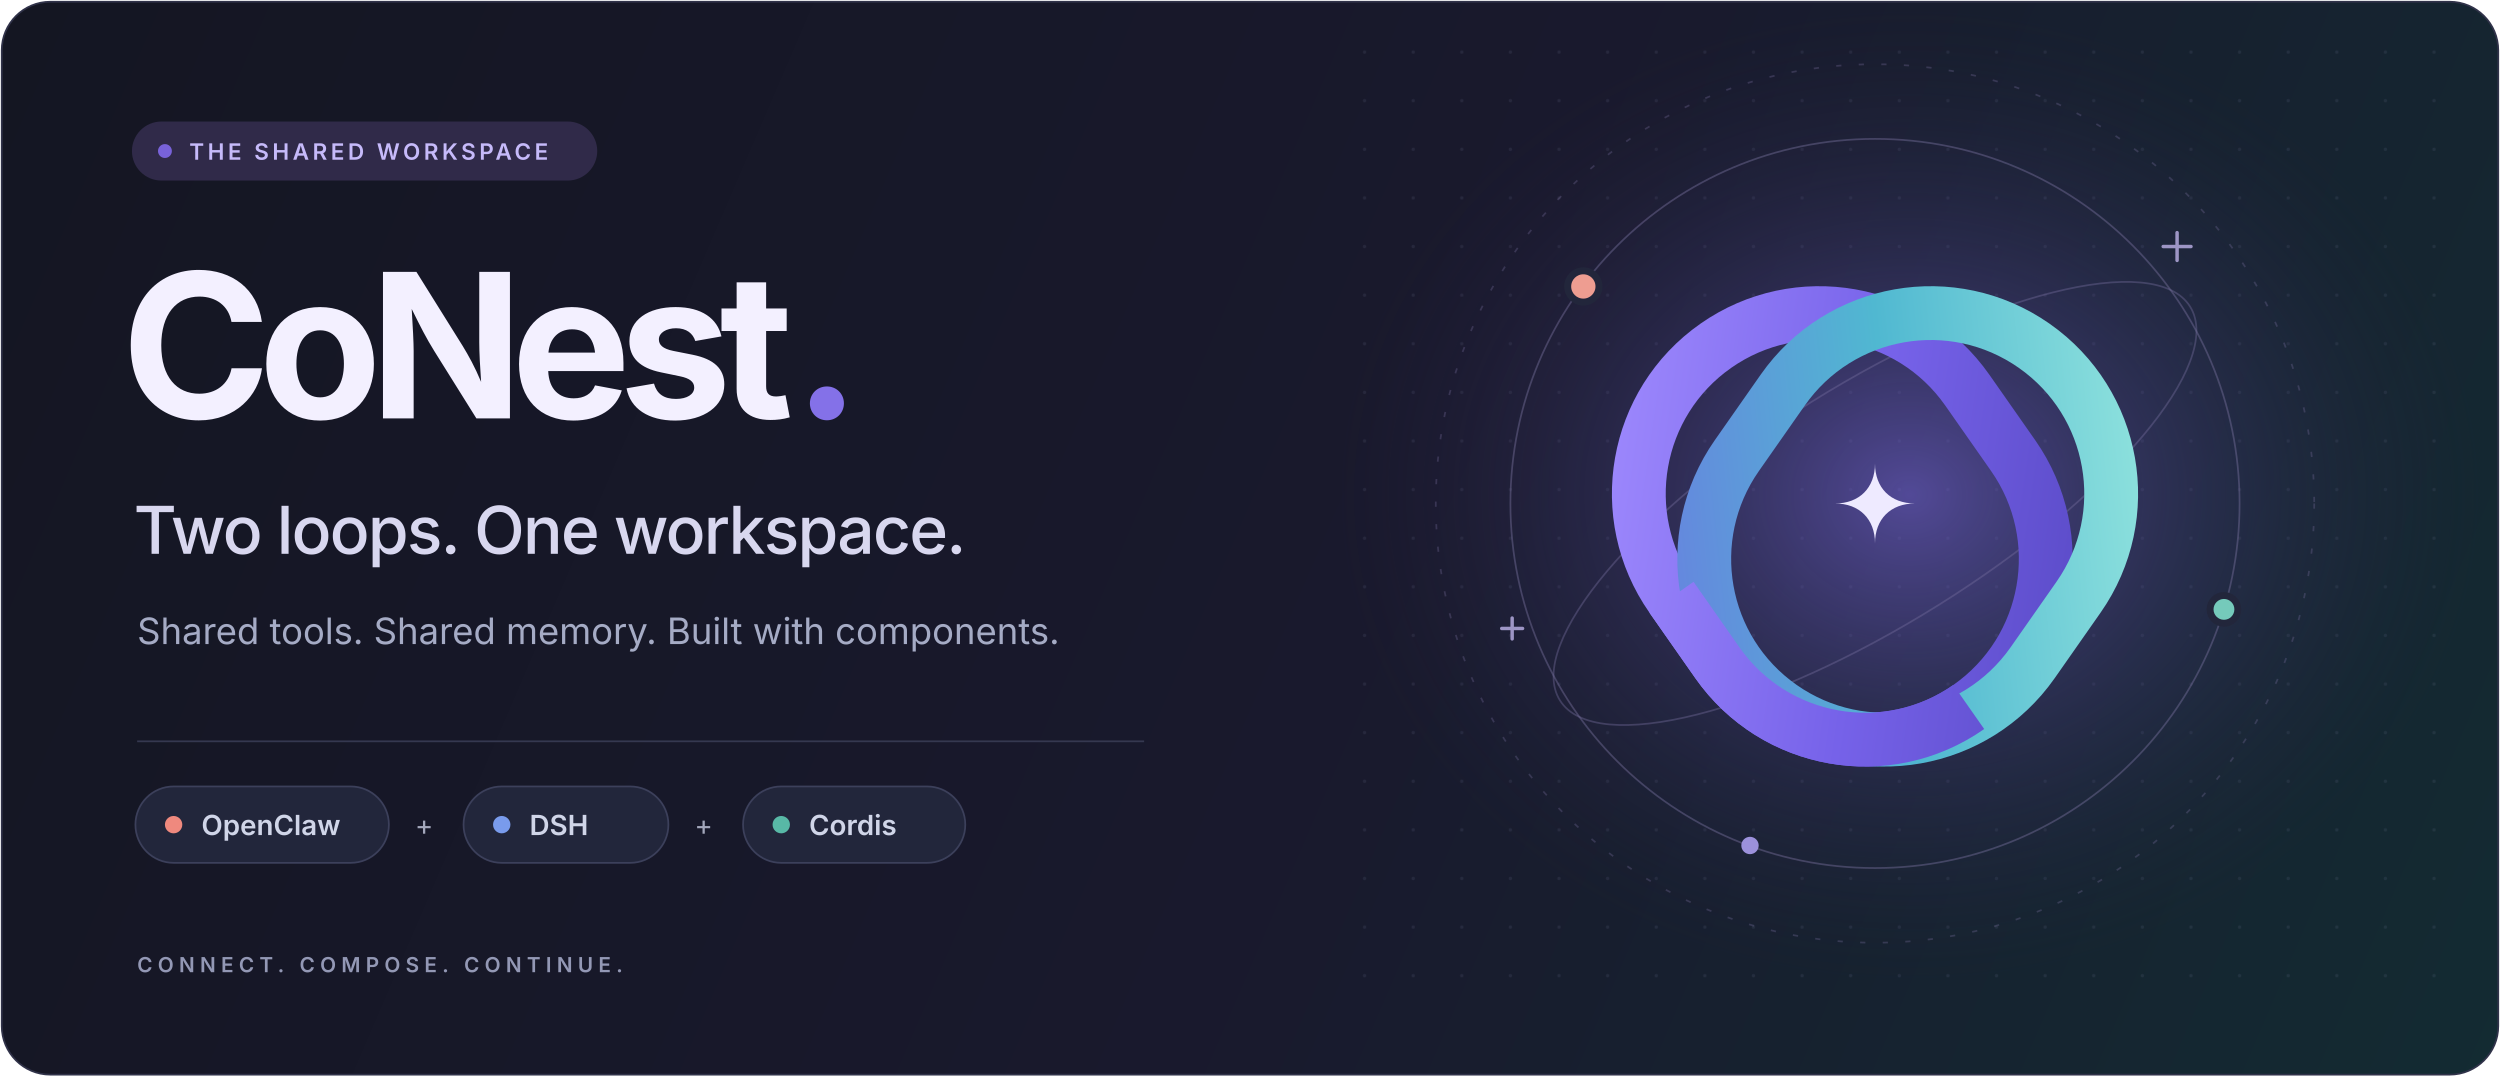
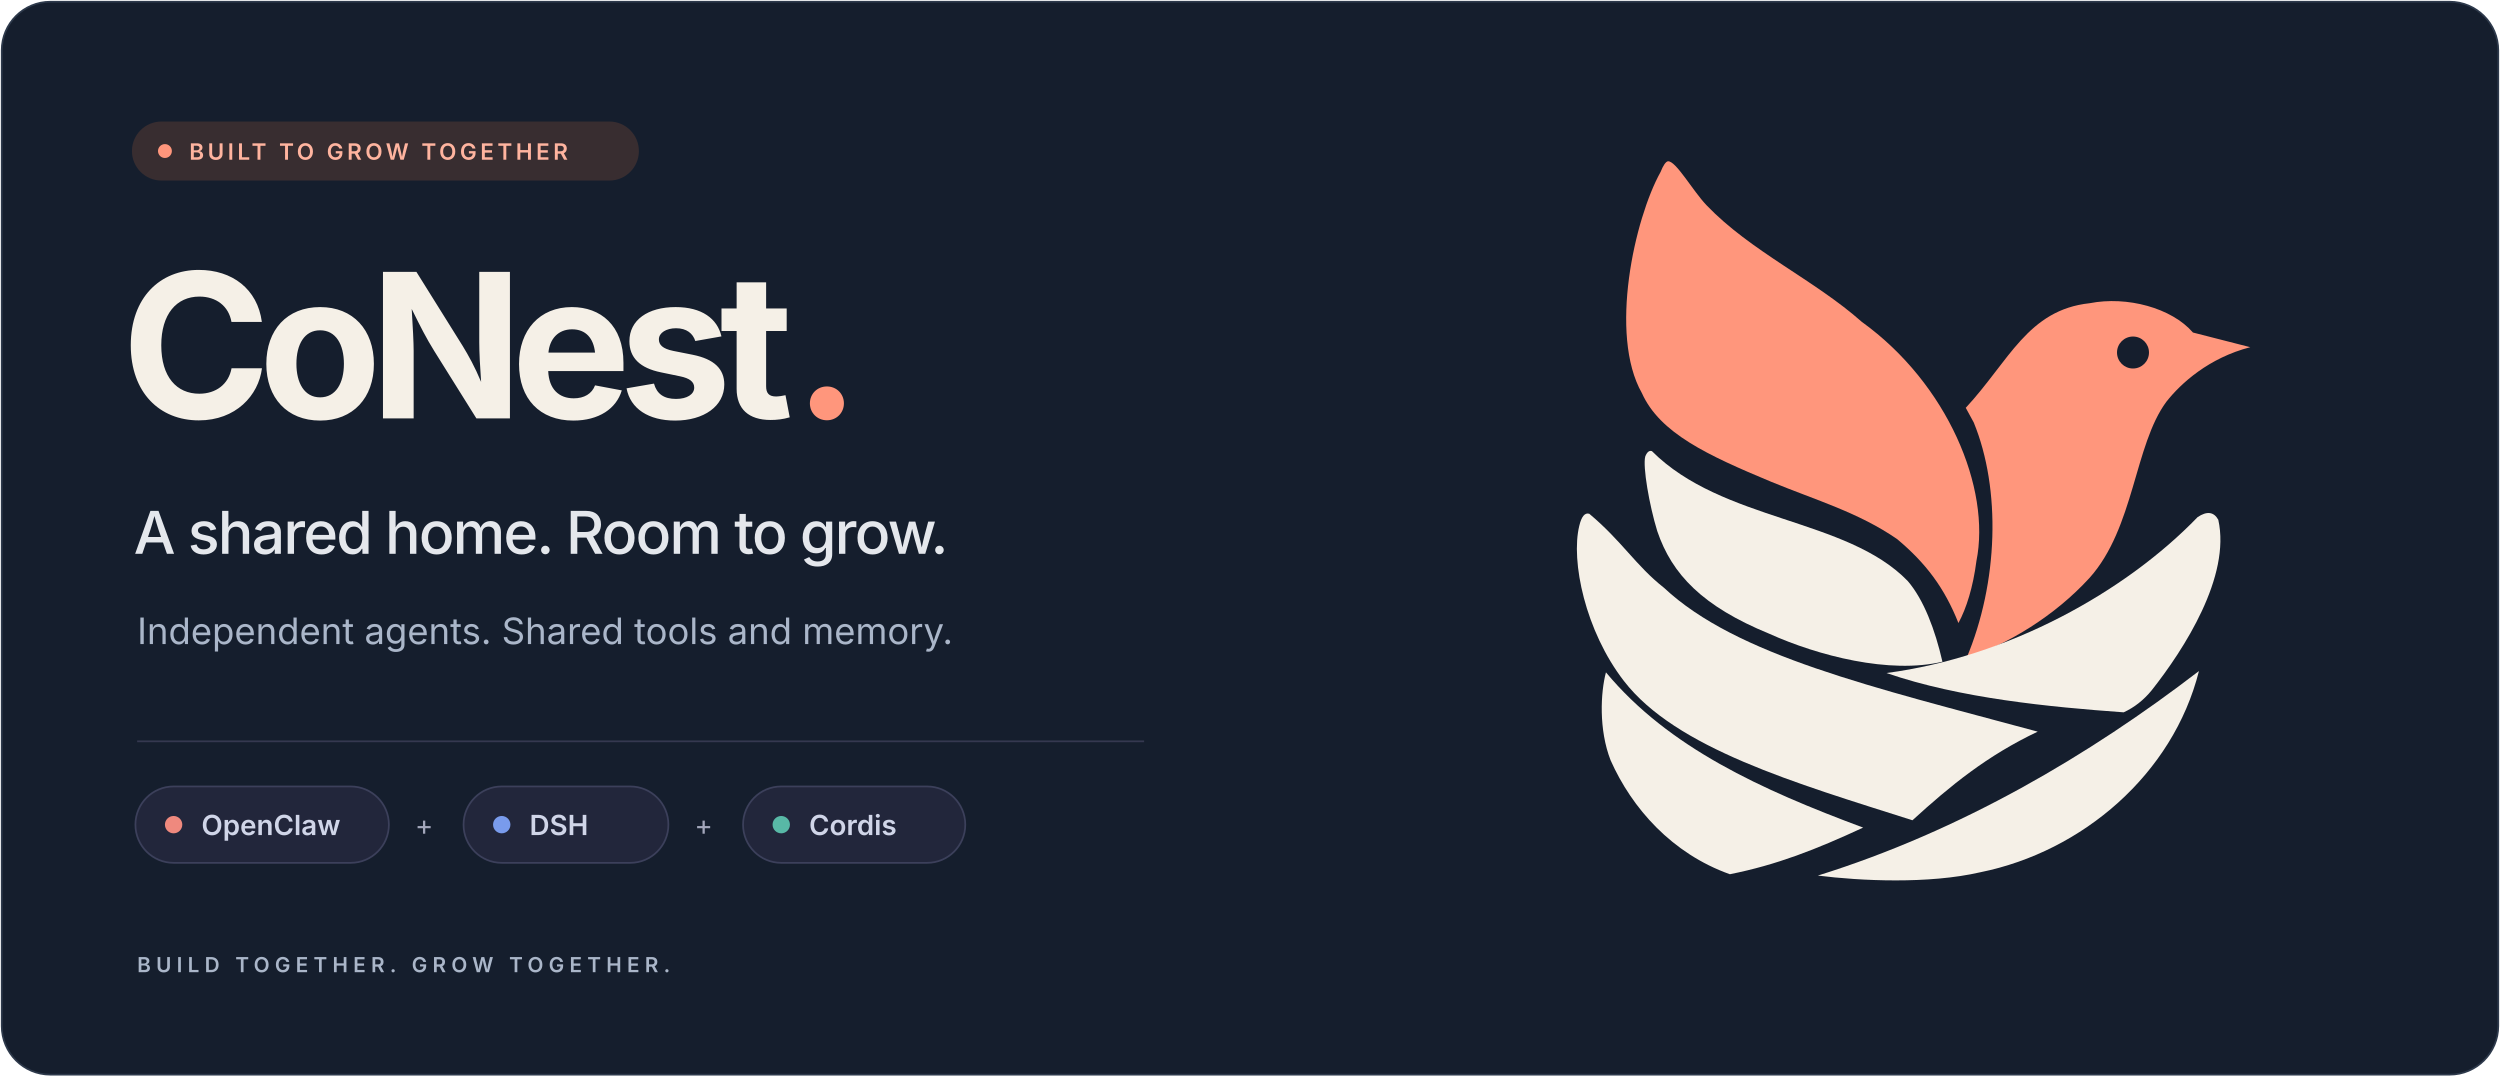
<svg xmlns="http://www.w3.org/2000/svg" width="1440" height="620" viewBox="0 0 1440 620" fill="none" role="img" aria-labelledby="title desc">
-   <defs>
-     <linearGradient id="background" x2="1440" y2="620" gradientUnits="userSpaceOnUse">
-       <stop stop-color="#141622" />
-       <stop offset=".55" stop-color="#19192d" />
-       <stop offset="1" stop-color="#132b32" />
-     </linearGradient>
-     <radialGradient id="halo">
-       <stop stop-color="#7260cf" stop-opacity=".65" />
-       <stop offset="1" stop-color="#29243f" stop-opacity="0" />
-     </radialGradient>
-     <linearGradient id="loop-a" x1="-130" y1="-120" x2="125" y2="120" gradientUnits="userSpaceOnUse">
-       <stop stop-color="#a18cff" />
-       <stop offset=".5" stop-color="#7662e9" />
-       <stop offset="1" stop-color="#5244bd" />
-     </linearGradient>
-     <linearGradient id="loop-b" x1="140" y1="-100" x2="-100" y2="110" gradientUnits="userSpaceOnUse">
-       <stop stop-color="#93e5de" />
-       <stop offset=".5" stop-color="#50b8d1" />
-       <stop offset="1" stop-color="#697de1" />
-     </linearGradient>
-     <pattern id="dots" width="28" height="28" patternUnits="userSpaceOnUse">
-       <circle cx="2" cy="2" r="1" fill="#7a80a5" opacity=".13" />
-     </pattern>
-   </defs>
-   <rect x="1" y="1" width="1438" height="618" rx="28" fill="url(#background)" stroke="#303249" />
-   <rect x="760" y="24" width="656" height="548" fill="url(#dots)" />
-   <ellipse cx="1100" cy="285" rx="330" ry="280" fill="url(#halo)" />
+   <rect x="1" y="1" width="1438" height="618" rx="28" fill="#151E2D" stroke="#2D394B" />
  <g font-family="Inter, 'Segoe UI', Arial, sans-serif">
-     <rect x="76" y="70" width="268" height="34" rx="17" fill="#302a49" />
-     <circle cx="95" cy="87" r="4" fill="#7862d9" />
-     <text x="109" y="92" font-size="13" font-weight="600" letter-spacing="2" fill="#c6bafa">THE SHARED WORKSPACE</text>
-     <text x="70" y="241" font-size="116" font-weight="750" letter-spacing="-7" fill="#f3f0ff">CoNest<tspan fill="#8471e8">.</tspan>
+     <rect x="76" y="70" width="292" height="34" rx="17" fill="#382D30" />
+     <circle cx="95" cy="87" r="4" fill="#FF967C" />
+     <text x="109" y="92" font-size="13" font-weight="600" letter-spacing="2" fill="#FFB49F">BUILT TO GROW TOGETHER</text>
+     <text x="70" y="241" font-size="116" font-weight="750" letter-spacing="-7" fill="#F5F0E7">CoNest<tspan fill="#FF967C">.</tspan>
    </text>
-     <text x="77" y="319" font-size="38" font-weight="500" letter-spacing="-1" fill="#d8d7ef">Two loops. One workspace.</text>
-     <text x="79" y="371" font-size="21" fill="#a5abc5">Shared tools. Shared memory. Built with components.</text>
+     <text x="77" y="319" font-size="34" font-weight="500" letter-spacing="-1" fill="#E4E7EC">A shared home. Room to grow.</text>
+     <text x="79" y="371" font-size="21" fill="#AAB6C9">Independent agents. Shared tools and memory.</text>
    <path d="M79 427H659" stroke="#353850" />
    <g font-size="16" font-weight="600">
      <rect x="78" y="453" width="146" height="44" rx="22" fill="#22263b" stroke="#3c405b" />
      <circle cx="100" cy="475" r="5" fill="#ef897e" />
      <text x="116" y="481" fill="#d0d5e8">OpenClaw</text>
      <text x="239" y="481" fill="#a3a7bb" font-weight="400">+</text>
      <rect x="267" y="453" width="118" height="44" rx="22" fill="#22263b" stroke="#3c405b" />
      <circle cx="289" cy="475" r="5" fill="#799bec" />
      <text x="305" y="481" fill="#d0d5e8">DSH</text>
      <text x="400" y="481" fill="#a3a7bb" font-weight="400">+</text>
      <rect x="428" y="453" width="128" height="44" rx="22" fill="#22263b" stroke="#3c405b" />
      <circle cx="450" cy="475" r="5" fill="#58b8a6" />
      <text x="466" y="481" fill="#d0d5e8">Cordis</text>
    </g>
-     <text x="79" y="560" font-size="12" font-weight="600" letter-spacing="3" fill="#9398b5">CONNECT. COMPOSE. CONTINUE.</text>
+     <text x="79" y="560" font-size="12" font-weight="600" letter-spacing="3" fill="#AAB6C9">BUILD TOGETHER. GROW TOGETHER.</text>
  </g>
-   <g transform="translate(1080 290)">
-     <circle r="210" stroke="#77709d" stroke-opacity=".45" />
-     <circle r="253" stroke="#77709d" stroke-opacity=".32" stroke-dasharray="3 10" />
-     <ellipse rx="214" ry="69" transform="rotate(-32)" stroke="#77709d" stroke-opacity=".4" />
-     <g stroke-width="31">
-       <rect x="-127" y="-127" width="208" height="254" rx="104" transform="rotate(-35)" stroke="url(#loop-a)" />
-       <rect x="-81" y="-127" width="208" height="254" rx="104" transform="rotate(35)" stroke="url(#loop-b)" />
-       <path d="M-127-23v46a104 104 0 0 0 104 104" transform="rotate(-35)" stroke="url(#loop-a)" />
+   <g transform="translate(864 58) scale(.94)">
+     <g transform="translate(0 -13.5) scale(0.4082935)">
+       <path fill="#FF967C" d="M252 124C264 123 289 168 310 190C376 259 472 302 543 365C672 458 737 615 715 724C710 763 700 795 688 817C667 764 639 727 596 691C538 651 475 633 407 605C311 565 240 532 213 472C163 384 202 210 241 140Q247 125 252 124Z" />
+       <path fill="#FF967C" fill-rule="evenodd" d="M699 494C764 424 792 347 885 337C941 326 1008 344 1040 381L1126 403C1064 419 1022 457 1000 485C952 550 952 674 885 749C832 807 763 848 700 870C748 756 752 616 711 516Z M974 411A24 24 0 1 0 926 411A24 24 0 1 0 974 411Z" />
+       <path fill="#F5F0E7" d="M228 559C334 665 520 659 612 754C636 782 653 827 664 875C585 894 477 866 404 833C304 792 258 744 236 679C224 640 214 582 218 567Q222 557 228 559Z" />
+       <path fill="#F5F0E7" d="M580 892C763 868 939 770 1047 658Q1068 644 1078 662C1097 747 1027 856 978 918Q960 940 936 951C825 943 690 930 580 892Z" />
+       <path fill="#F5F0E7" d="M134 653C183 694 204 731 246 764C355 866 559 913 807 980C731 1016 676 1061 619 1113C443 1057 264 1005 186 904C128 829 106 724 119 671Q124 650 134 653Z" />
+       <path fill="#F5F0E7" d="M159 891C253 1004 392 1067 545 1124C474 1157 415 1180 345 1194C258 1163 198 1095 166 1023C148 977 151 921 159 891Z" />
+       <path fill="#F5F0E7" d="M1049 889C1010 1044 874 1160 721 1191C643 1209 541 1204 477 1196C692 1129 885 1015 1049 889Z" />
    </g>
-     <path d="M0-23C0-9-9 0-23 0C-9 0 0 9 0 23C0 9 9 0 23 0C9 0 0-9 0-23Z" fill="#eeeaff" />
-     <circle cx="-168" cy="-125" r="9" fill="#ee9d91" stroke="#22263b" stroke-width="4" />
-     <circle cx="201" cy="61" r="8" fill="#75cabb" stroke="#22263b" stroke-width="4" />
-     <circle cx="-72" cy="197" r="5" fill="#9c91db" />
-     <path d="M174-156v16m-8-8h16M-209 66v12m-6-6h12" stroke="#9d95c5" stroke-width="2" stroke-linecap="round" />
  </g>
</svg>
